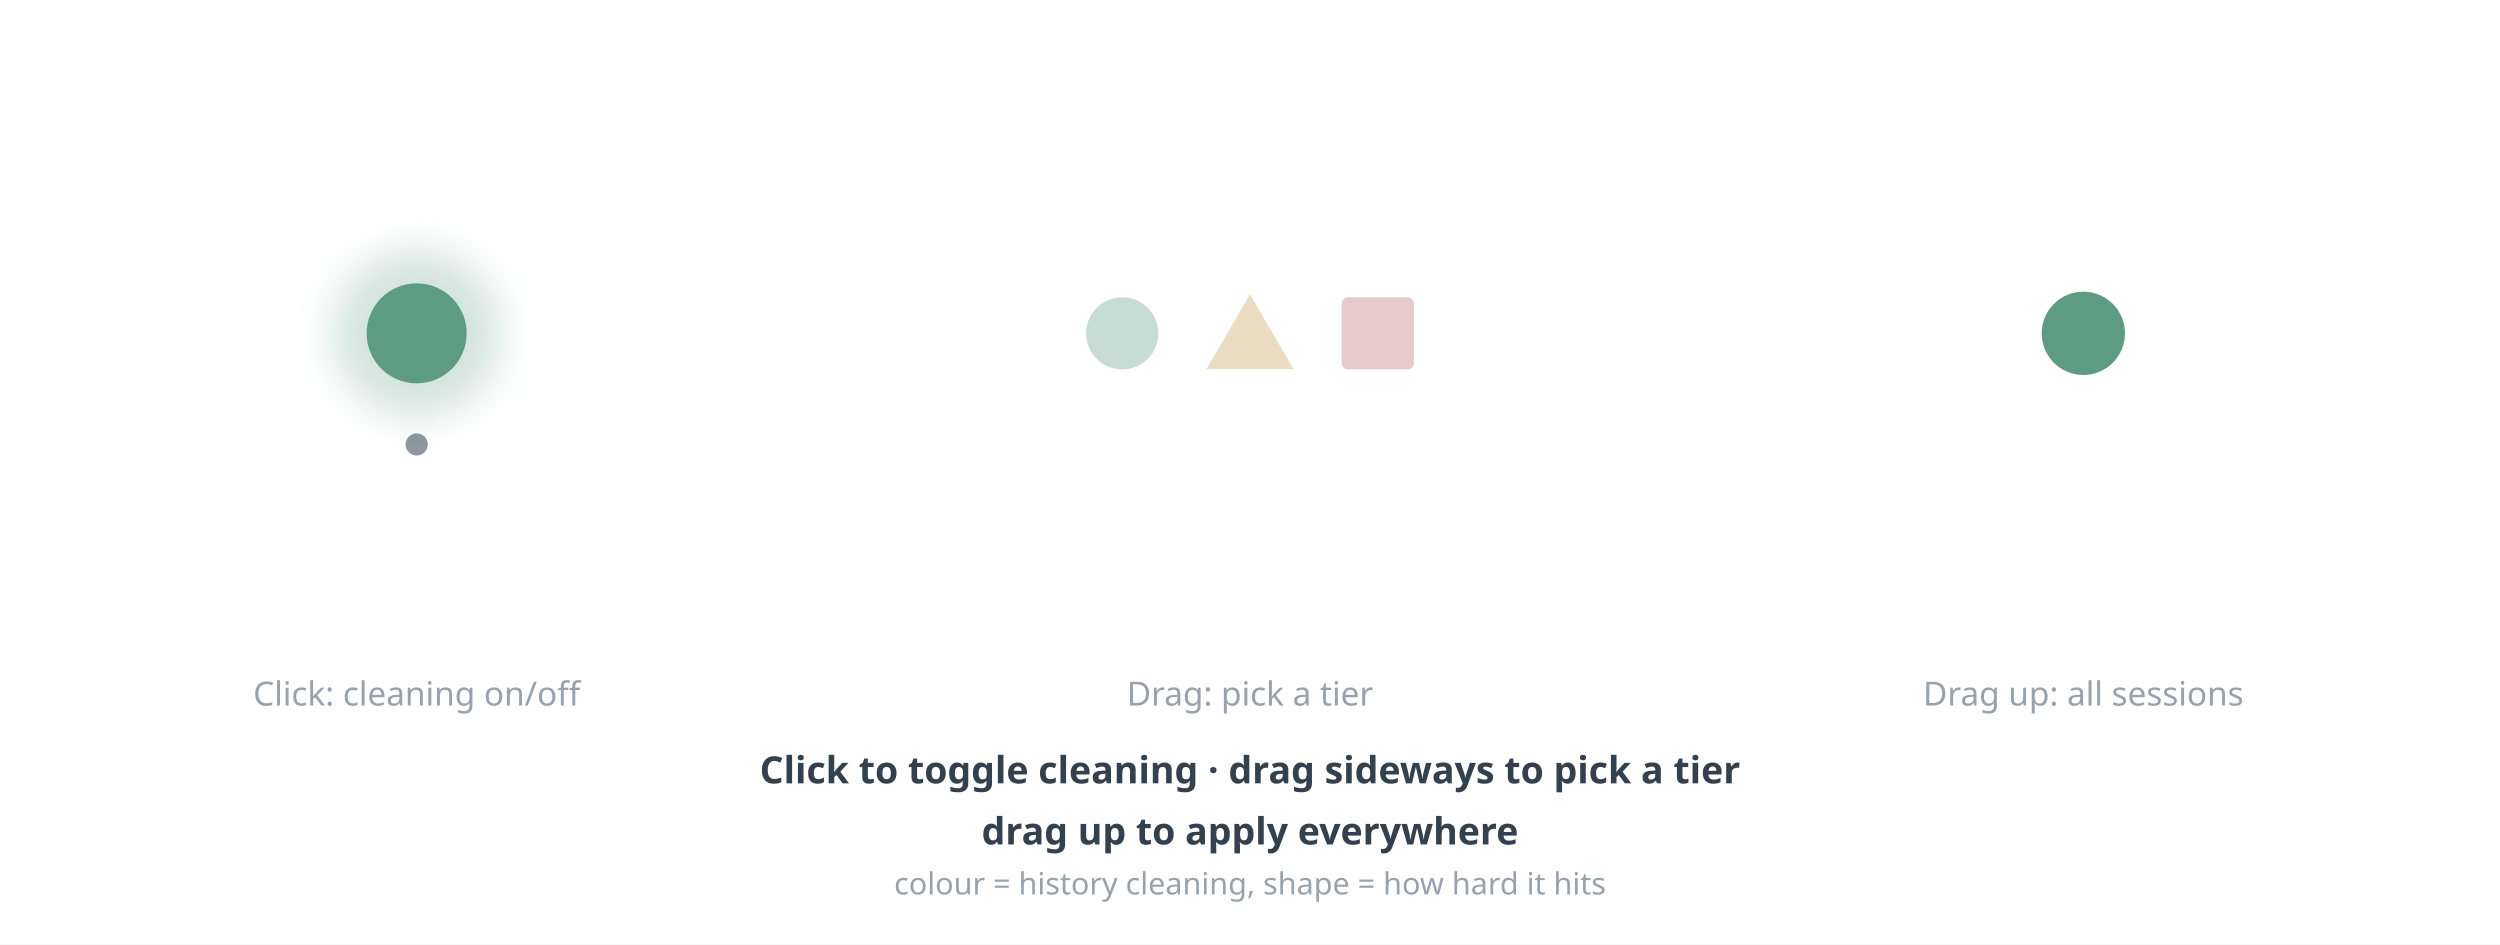
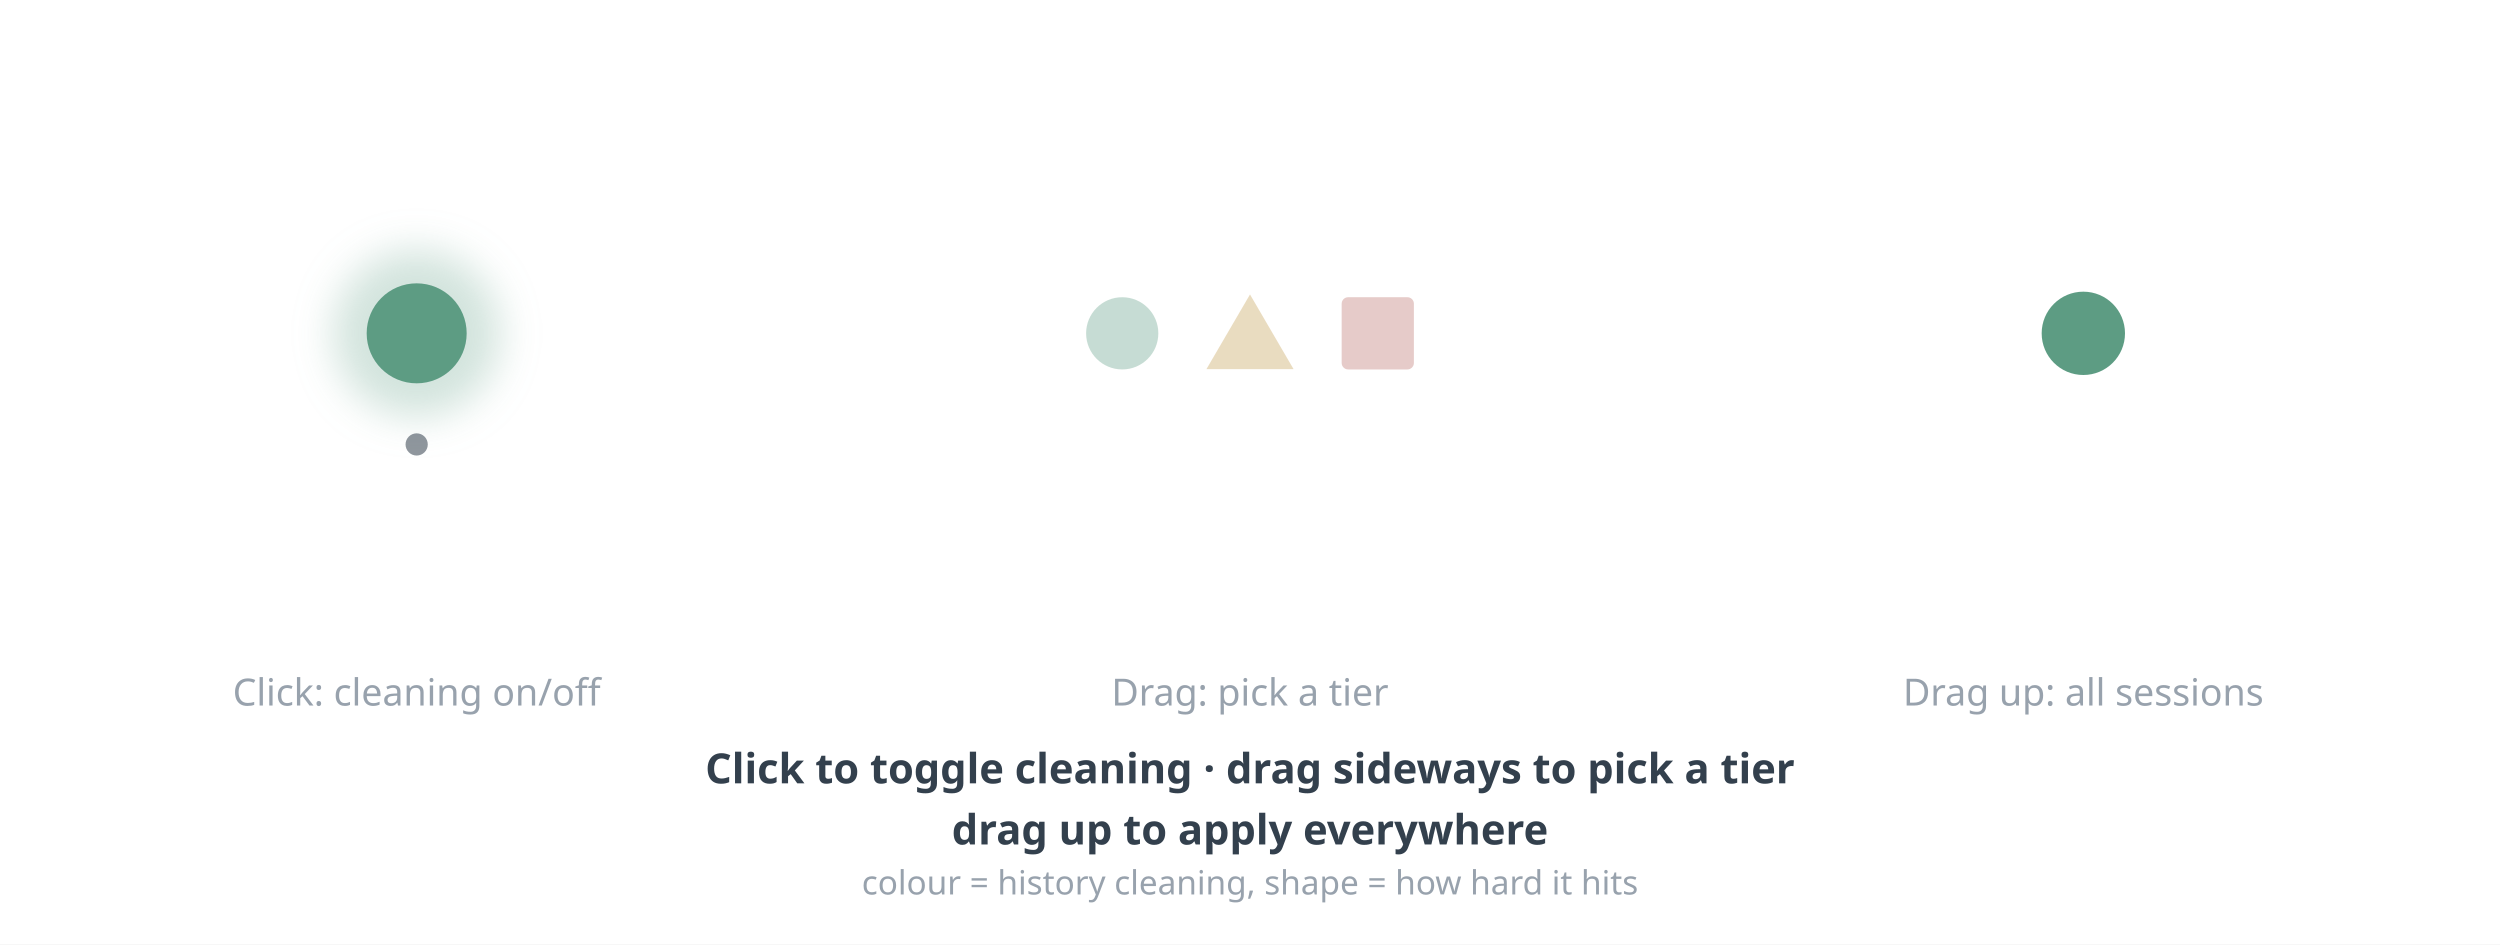
<svg xmlns="http://www.w3.org/2000/svg" viewBox="0 0 900 340" width="900" height="340" role="img" aria-label="Click to toggle cleaning · drag sideways to pick a tier,drag up to apply everywhere">
  <style>
    text { font-family: 'PingFang SC','Hiragino Sans GB','Microsoft YaHei','Noto Sans SC',system-ui,sans-serif; }
-     .cap { font-size: 13.5px; font-weight: 600; fill: #33404d; }
-     .sub { font-size: 11px; fill: #98a2ad; }
-     .scene { font-size: 12px; fill: #98a2ad; }
+     .cap { font-size: 15px; font-weight: 600; fill: #33404d; }
+     .sub { font-size: 12px; fill: #98a2ad; }
+     .scene { font-size: 13.5px; fill: #98a2ad; }
    .tag { font-size: 11px; font-weight: 600; }
  </style>
  <defs>
    <filter id="b" x="-80%" y="-80%" width="260%" height="260%">
      <feGaussianBlur stdDeviation="7" />
    </filter>
  </defs>
  <rect width="900" height="340" fill="#ffffff" />
  <g>
    <circle cx="150" cy="120" r="30" fill="#5d9c83" opacity="0.28" filter="url(#b)" />
    <g opacity="1">
      <circle cx="150" cy="120" r="18" fill="#5d9c83" />
      <animate attributeName="opacity" values="1;1;0;0;1;1" keyTimes="0;0.18;0.22;0.45;0.5;1" dur="9s" repeatCount="indefinite" />
    </g>
    <g opacity="0">
      <circle cx="150" cy="120" r="18" fill="#9aa3ad" />
      <animate attributeName="opacity" values="0;0;1;1;0;0" keyTimes="0;0.18;0.22;0.45;0.5;1" dur="9s" repeatCount="indefinite" />
    </g>
    <circle cx="150" cy="120" fill="none" stroke="#5d9c83" stroke-width="3" r="18" opacity="0">
      <animate attributeName="r" values="18;18;46;46" keyTimes="0;0.13;0.30;1" dur="9s" repeatCount="indefinite" />
      <animate attributeName="opacity" values="0;0.9;0;0" keyTimes="0;0.13;0.30;1" dur="9s" repeatCount="indefinite" />
    </circle>
    <circle cx="150" cy="160" r="4" fill="#33404d" opacity="0.55">
      <animate attributeName="opacity" values="0;0.55;0;0;0.55;0" keyTimes="0;0.12;0.18;0.5;0.56;0.62" dur="9s" repeatCount="indefinite" />
    </circle>
  </g>
  <g opacity="0.35">
    <circle cx="404" cy="120" r="13" fill="#5d9c83" />
    <animate attributeName="opacity" values="1;1;0.35;0.35;1" keyTimes="0;0.30;0.34;0.96;1" dur="9s" repeatCount="indefinite" />
  </g>
  <g opacity="0.35">
    <path d="M450 106 L465.68 132.88 L434.32 132.88 Z" fill="#c19a4b" />
    <animate attributeName="opacity" values="0.35;0.35;1;1;0.35;0.35;1" keyTimes="0;0.30;0.34;0.62;0.66;0.96;1" dur="9s" repeatCount="indefinite" />
  </g>
  <g opacity="0.35">
    <rect x="483" y="107" width="26" height="26" rx="2.34" fill="#b76a63" />
    <animate attributeName="opacity" values="0.35;0.35;1;1;0.35" keyTimes="0;0.62;0.66;0.96;1" dur="9s" repeatCount="indefinite" />
  </g>
  <circle cx="750" cy="120" r="15" fill="#5d9c83">
    <animate attributeName="cy" values="120;120;108;98;94;94;112;122;120;120" keyTimes="0;0.55;0.60;0.65;0.70;0.86;0.92;0.95;0.98;1" dur="9s" repeatCount="indefinite" />
  </circle>
  <g opacity="0">
    <animate attributeName="opacity" values="0;0;1;1;0;0" keyTimes="0;0.66;0.74;0.92;0.97;1" dur="9s" repeatCount="indefinite" />
    <rect x="708" y="150" width="84" height="21" rx="10.5" fill="#f3f1ff" stroke="#ddd6fe" />
    <text x="750" y="165" text-anchor="middle" class="tag" fill="#7c5cf0">all sessions</text>
  </g>
  <text x="150" y="254" text-anchor="middle" class="scene">Click: cleaning on/off</text>
  <text x="450" y="254" text-anchor="middle" class="scene">Drag: pick a tier</text>
  <text x="750" y="254" text-anchor="middle" class="scene">Drag up: all sessions</text>
  <text x="450" y="282" text-anchor="middle" class="cap">Click to toggle cleaning · drag sideways to pick a tier</text>
  <text x="450" y="304" text-anchor="middle" class="cap">drag up to apply everywhere</text>
  <text x="450" y="322" text-anchor="middle" class="sub">colour = history cleaning, shape = how hard it hits</text>
</svg>
